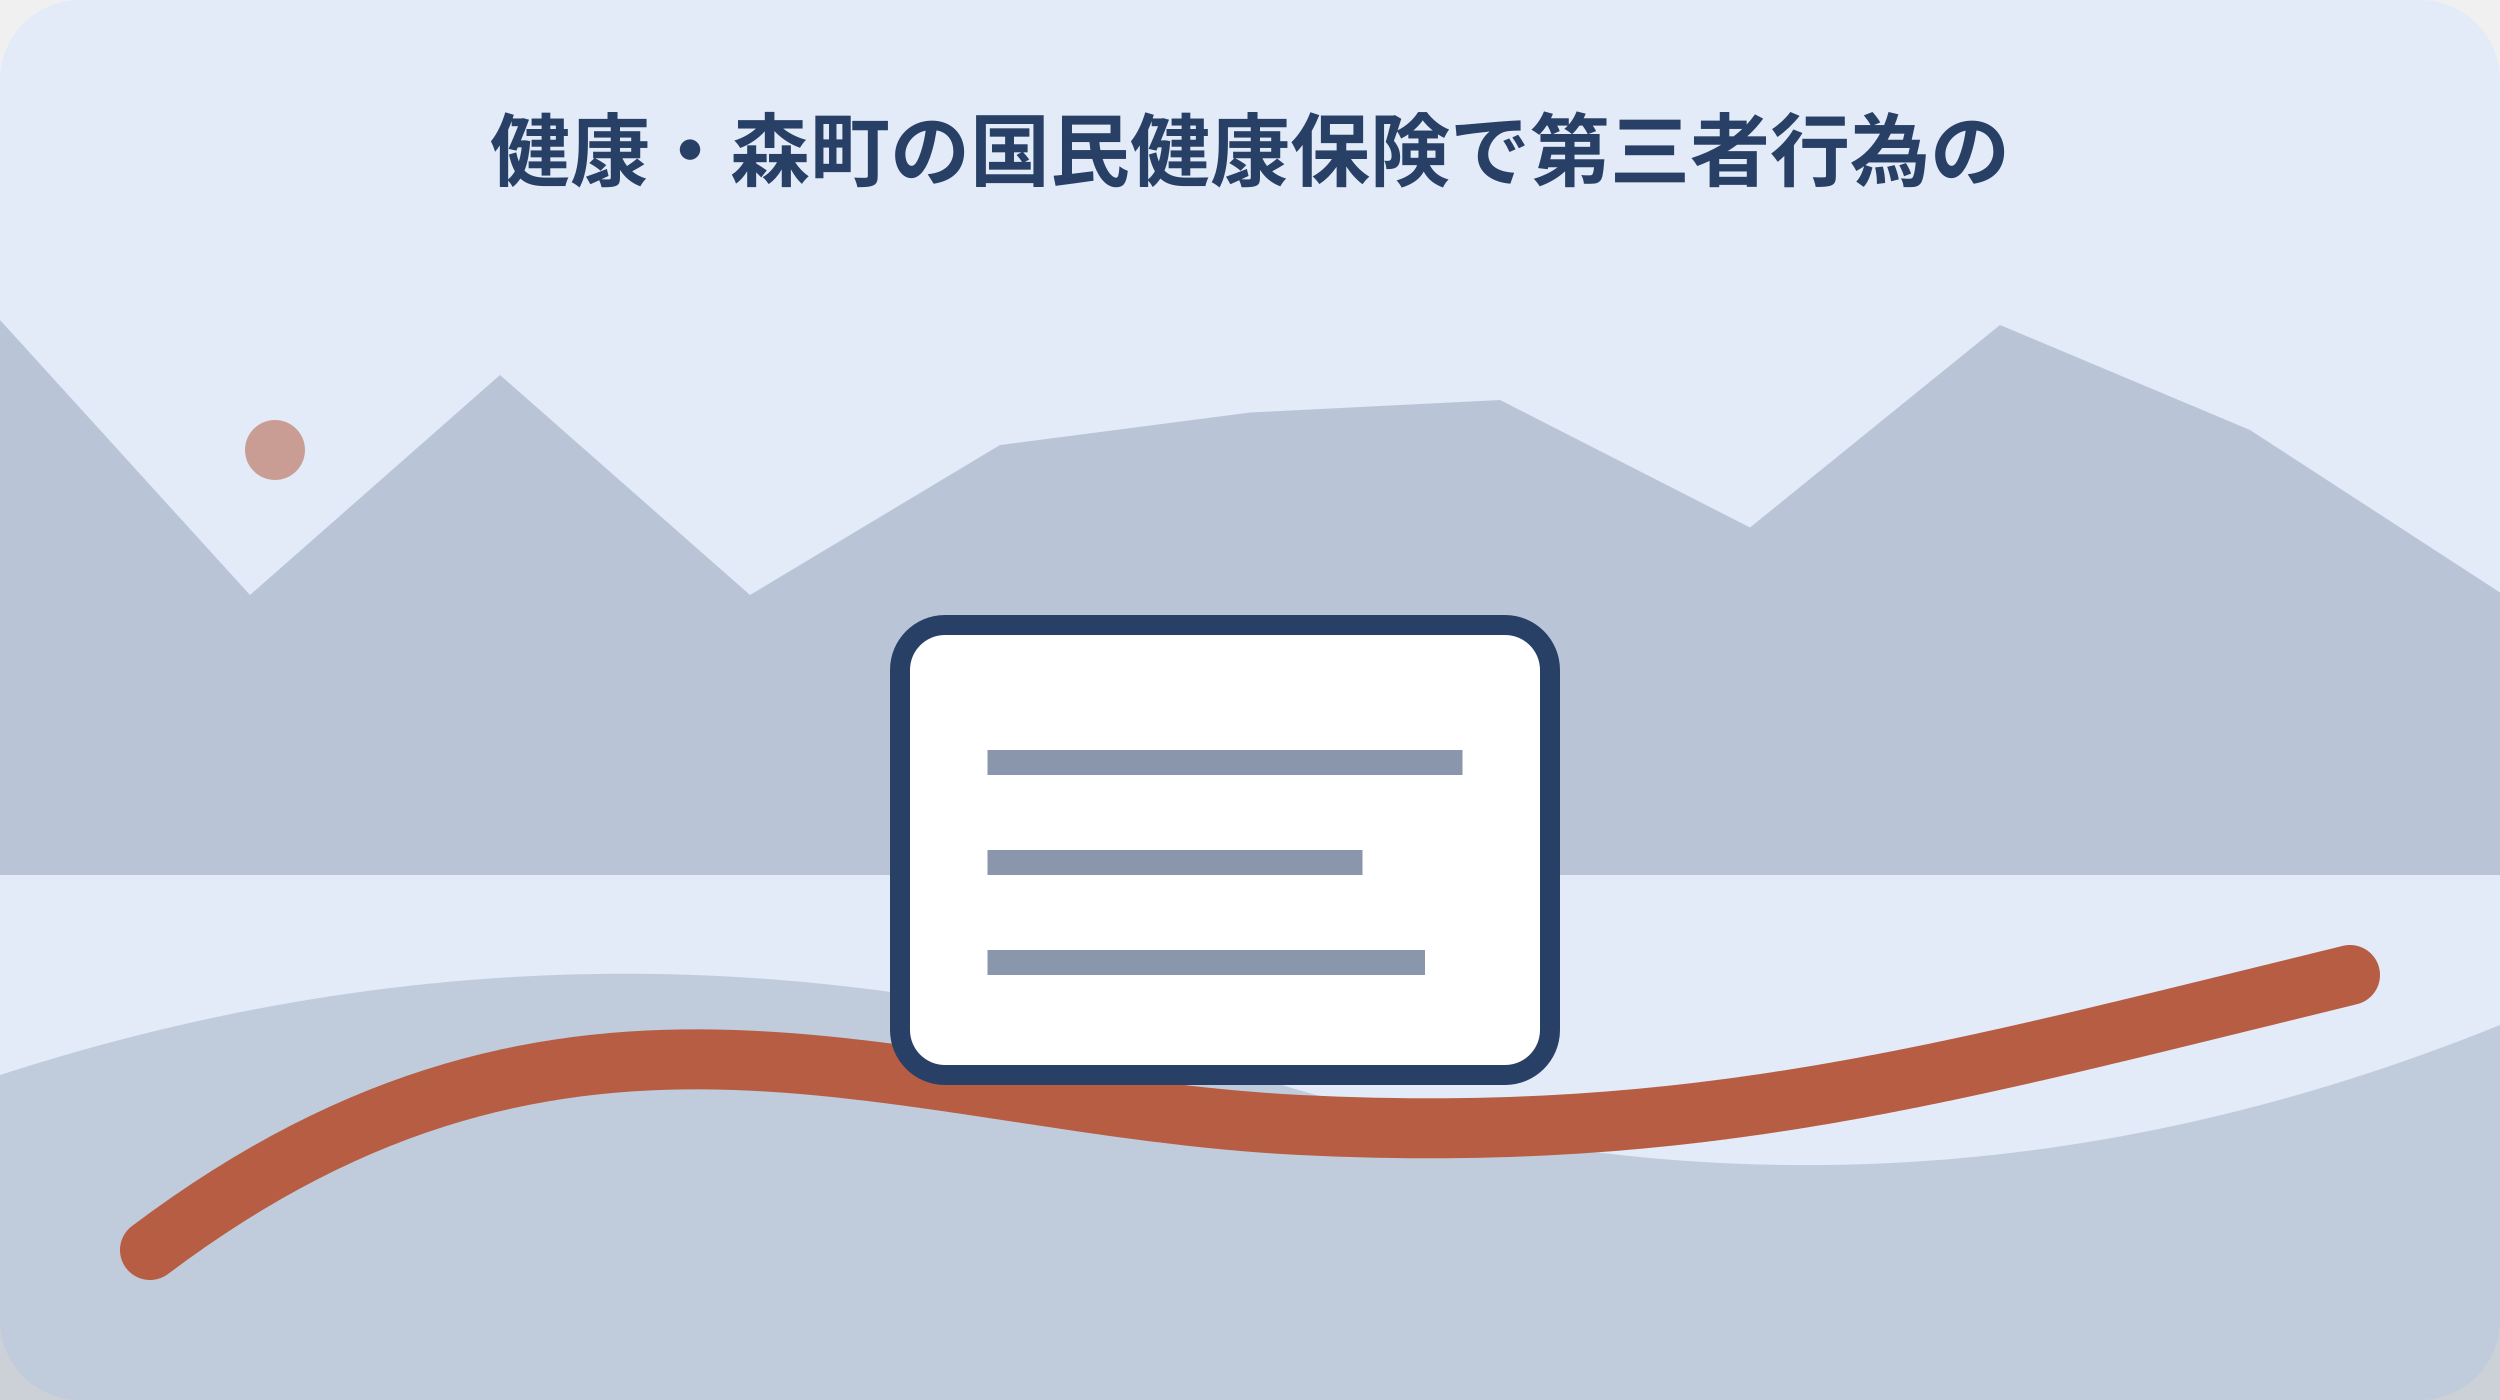
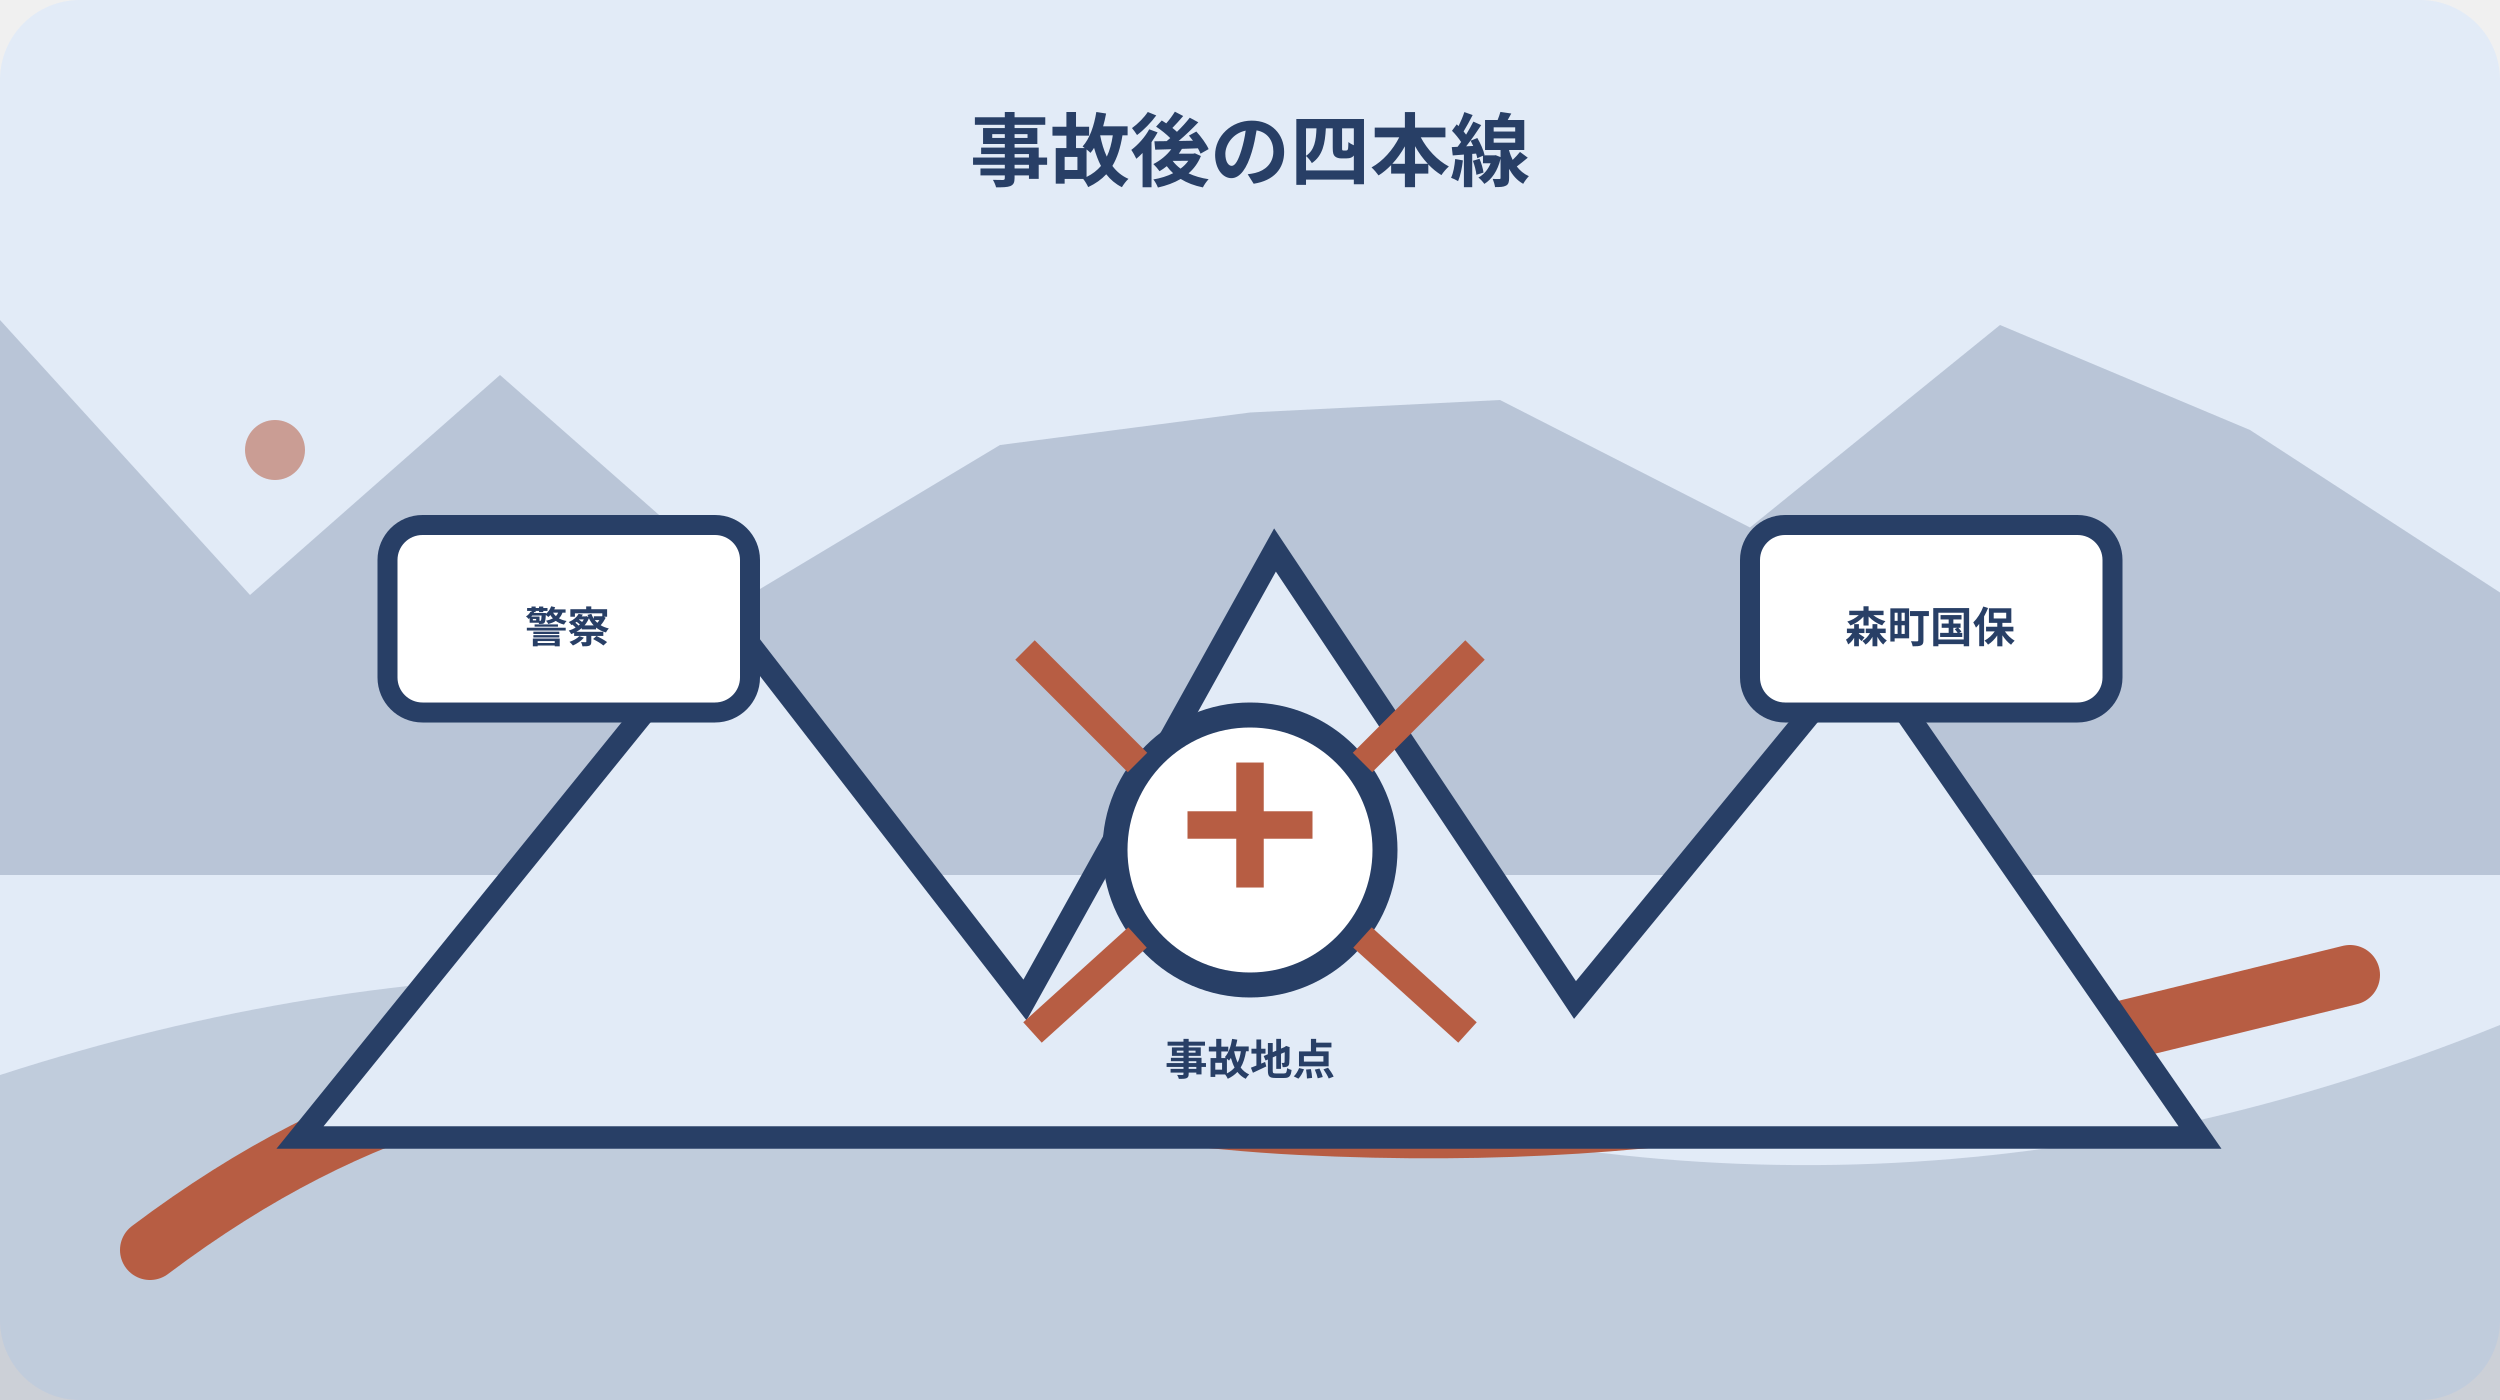
<svg xmlns="http://www.w3.org/2000/svg" width="1000" height="560" viewBox="0 0 1000 560" role="img" aria-labelledby="title desc" data-illustration="mori-editorial" data-topic-id="65" data-scene-index="1">
  <rect width="1000" height="560" rx="32" fill="#e2ebf7" />
  <polygon points="0,128 100,238 200,150 300,238 400,178 500,165 600,160 700,211 800,130 900,172 1000,237 1000,350 0,350" fill="#283f66" opacity=".22" />
  <path d="M0 430 Q250 349 500 430 T1000 410 V560 H0Z" fill="#283f66" opacity=".18" />
  <path d="M60 500 C230 372 360 442 520 450 S780 429 940 390" fill="none" stroke="#b75d43" stroke-width="24" stroke-linecap="round" />
  <circle cx="110" cy="180" r="12" fill="#b75d43" opacity=".55" />
-   <g data-scene="document">
-     <rect x="360" y="250" width="260" height="180" rx="18" fill="#fff" stroke="#283f66" stroke-width="8" />
-     <path d="M395 305h190M395 345h150M395 385h175" stroke="#283f66" stroke-width="10" opacity=".55" />
+   <g data-scene="third-party-accident-four-contact-lines">
+     <path d="M120 455 290 245l120 155 100-180 120 180 115-140 135 195Z" fill="#e2ebf7" stroke="#283f66" stroke-width="9" />
+     <circle cx="500" cy="340" r="54" fill="#fff" stroke="#283f66" stroke-width="10" />
+     <path d="M475 330h50m-25-25v50M455 375l-42 38m132-38 42 38M455 305l-45-45m135 45 45-45" stroke="#b75d43" stroke-width="11" />
+     <rect x="155" y="210" width="145" height="75" rx="14" fill="#fff" stroke="#283f66" stroke-width="8" />
+     <rect x="700" y="210" width="145" height="75" rx="14" fill="#fff" stroke="#283f66" stroke-width="8" />
+     <g font-family="sans-serif" font-size="17" font-weight="700" fill="#283f66" text-anchor="middle">
+       <text x="227" y="257">警察</text>
+       <text x="772" y="257">森町国保</text>
+       <text x="500" y="430">事故地点</text>
+     </g>
  </g>
-   <text x="500" y="72" text-anchor="middle" font-family="sans-serif" font-size="32" font-weight="700" fill="#283f66">健康・森町の国民健康保険で第三者行為の</text>
+   <text x="500" y="72" text-anchor="middle" font-family="sans-serif" font-size="32" font-weight="700" fill="#283f66">事故後の四本線</text>
</svg>
